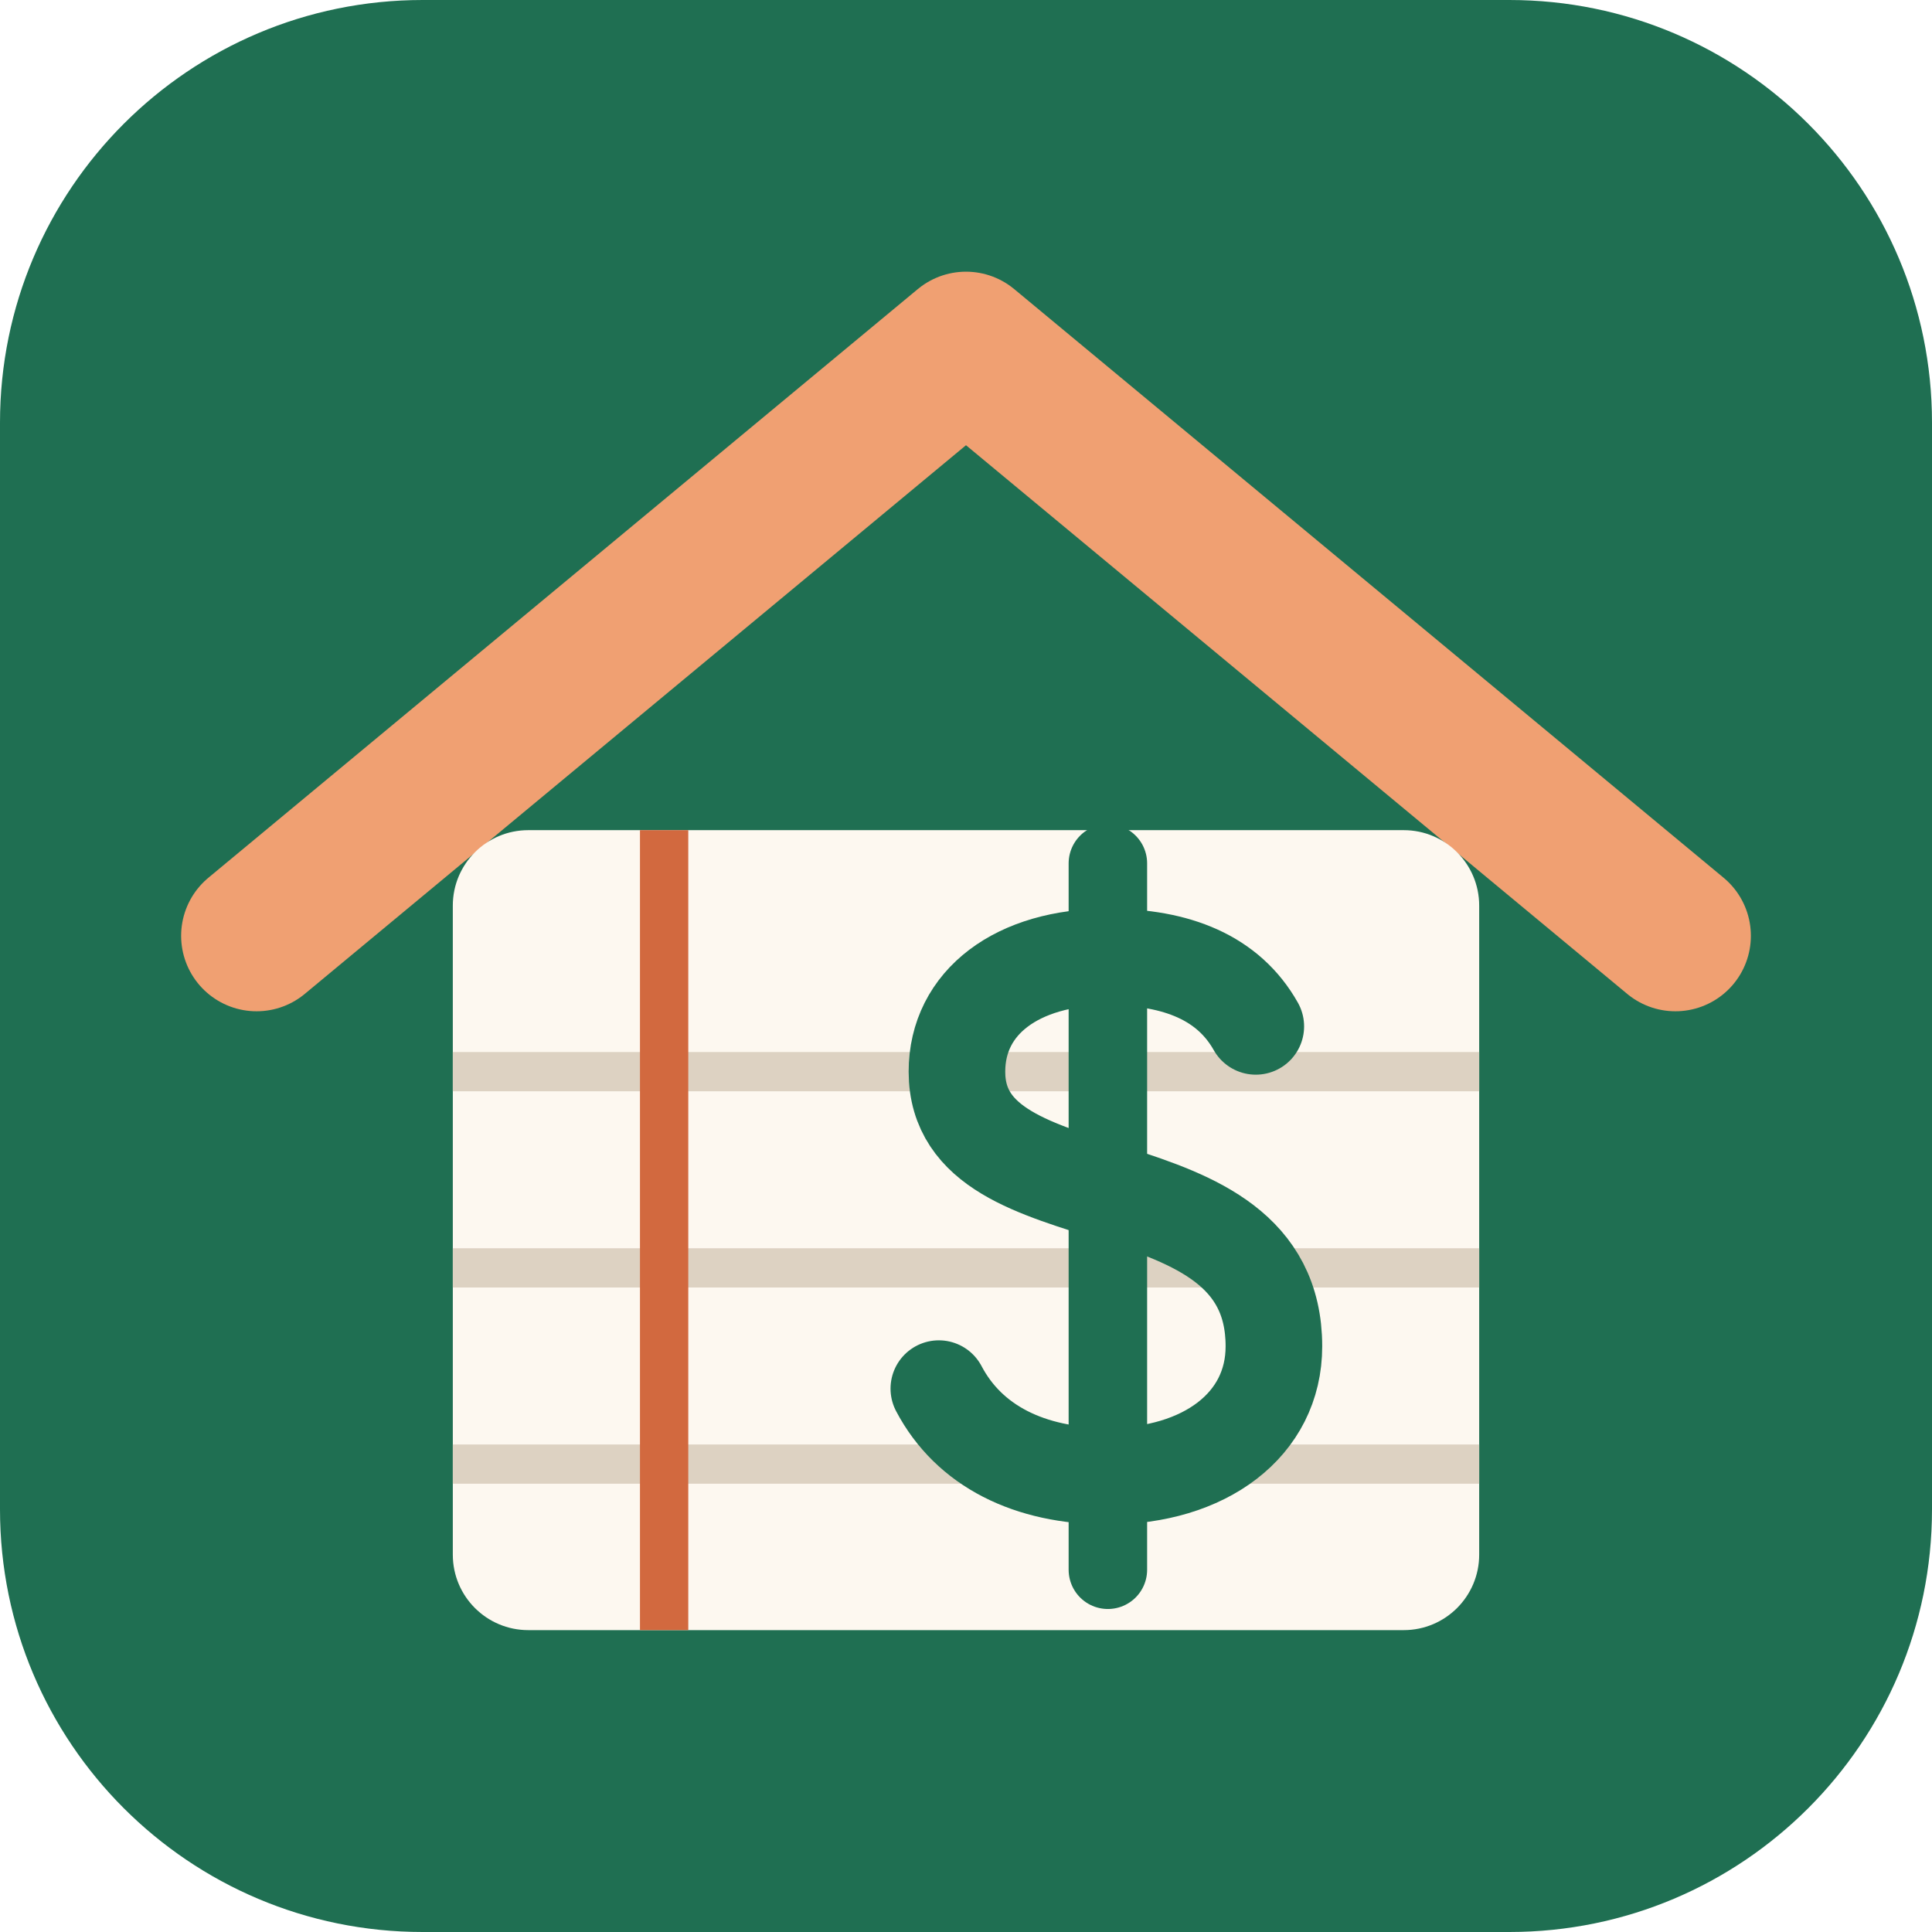
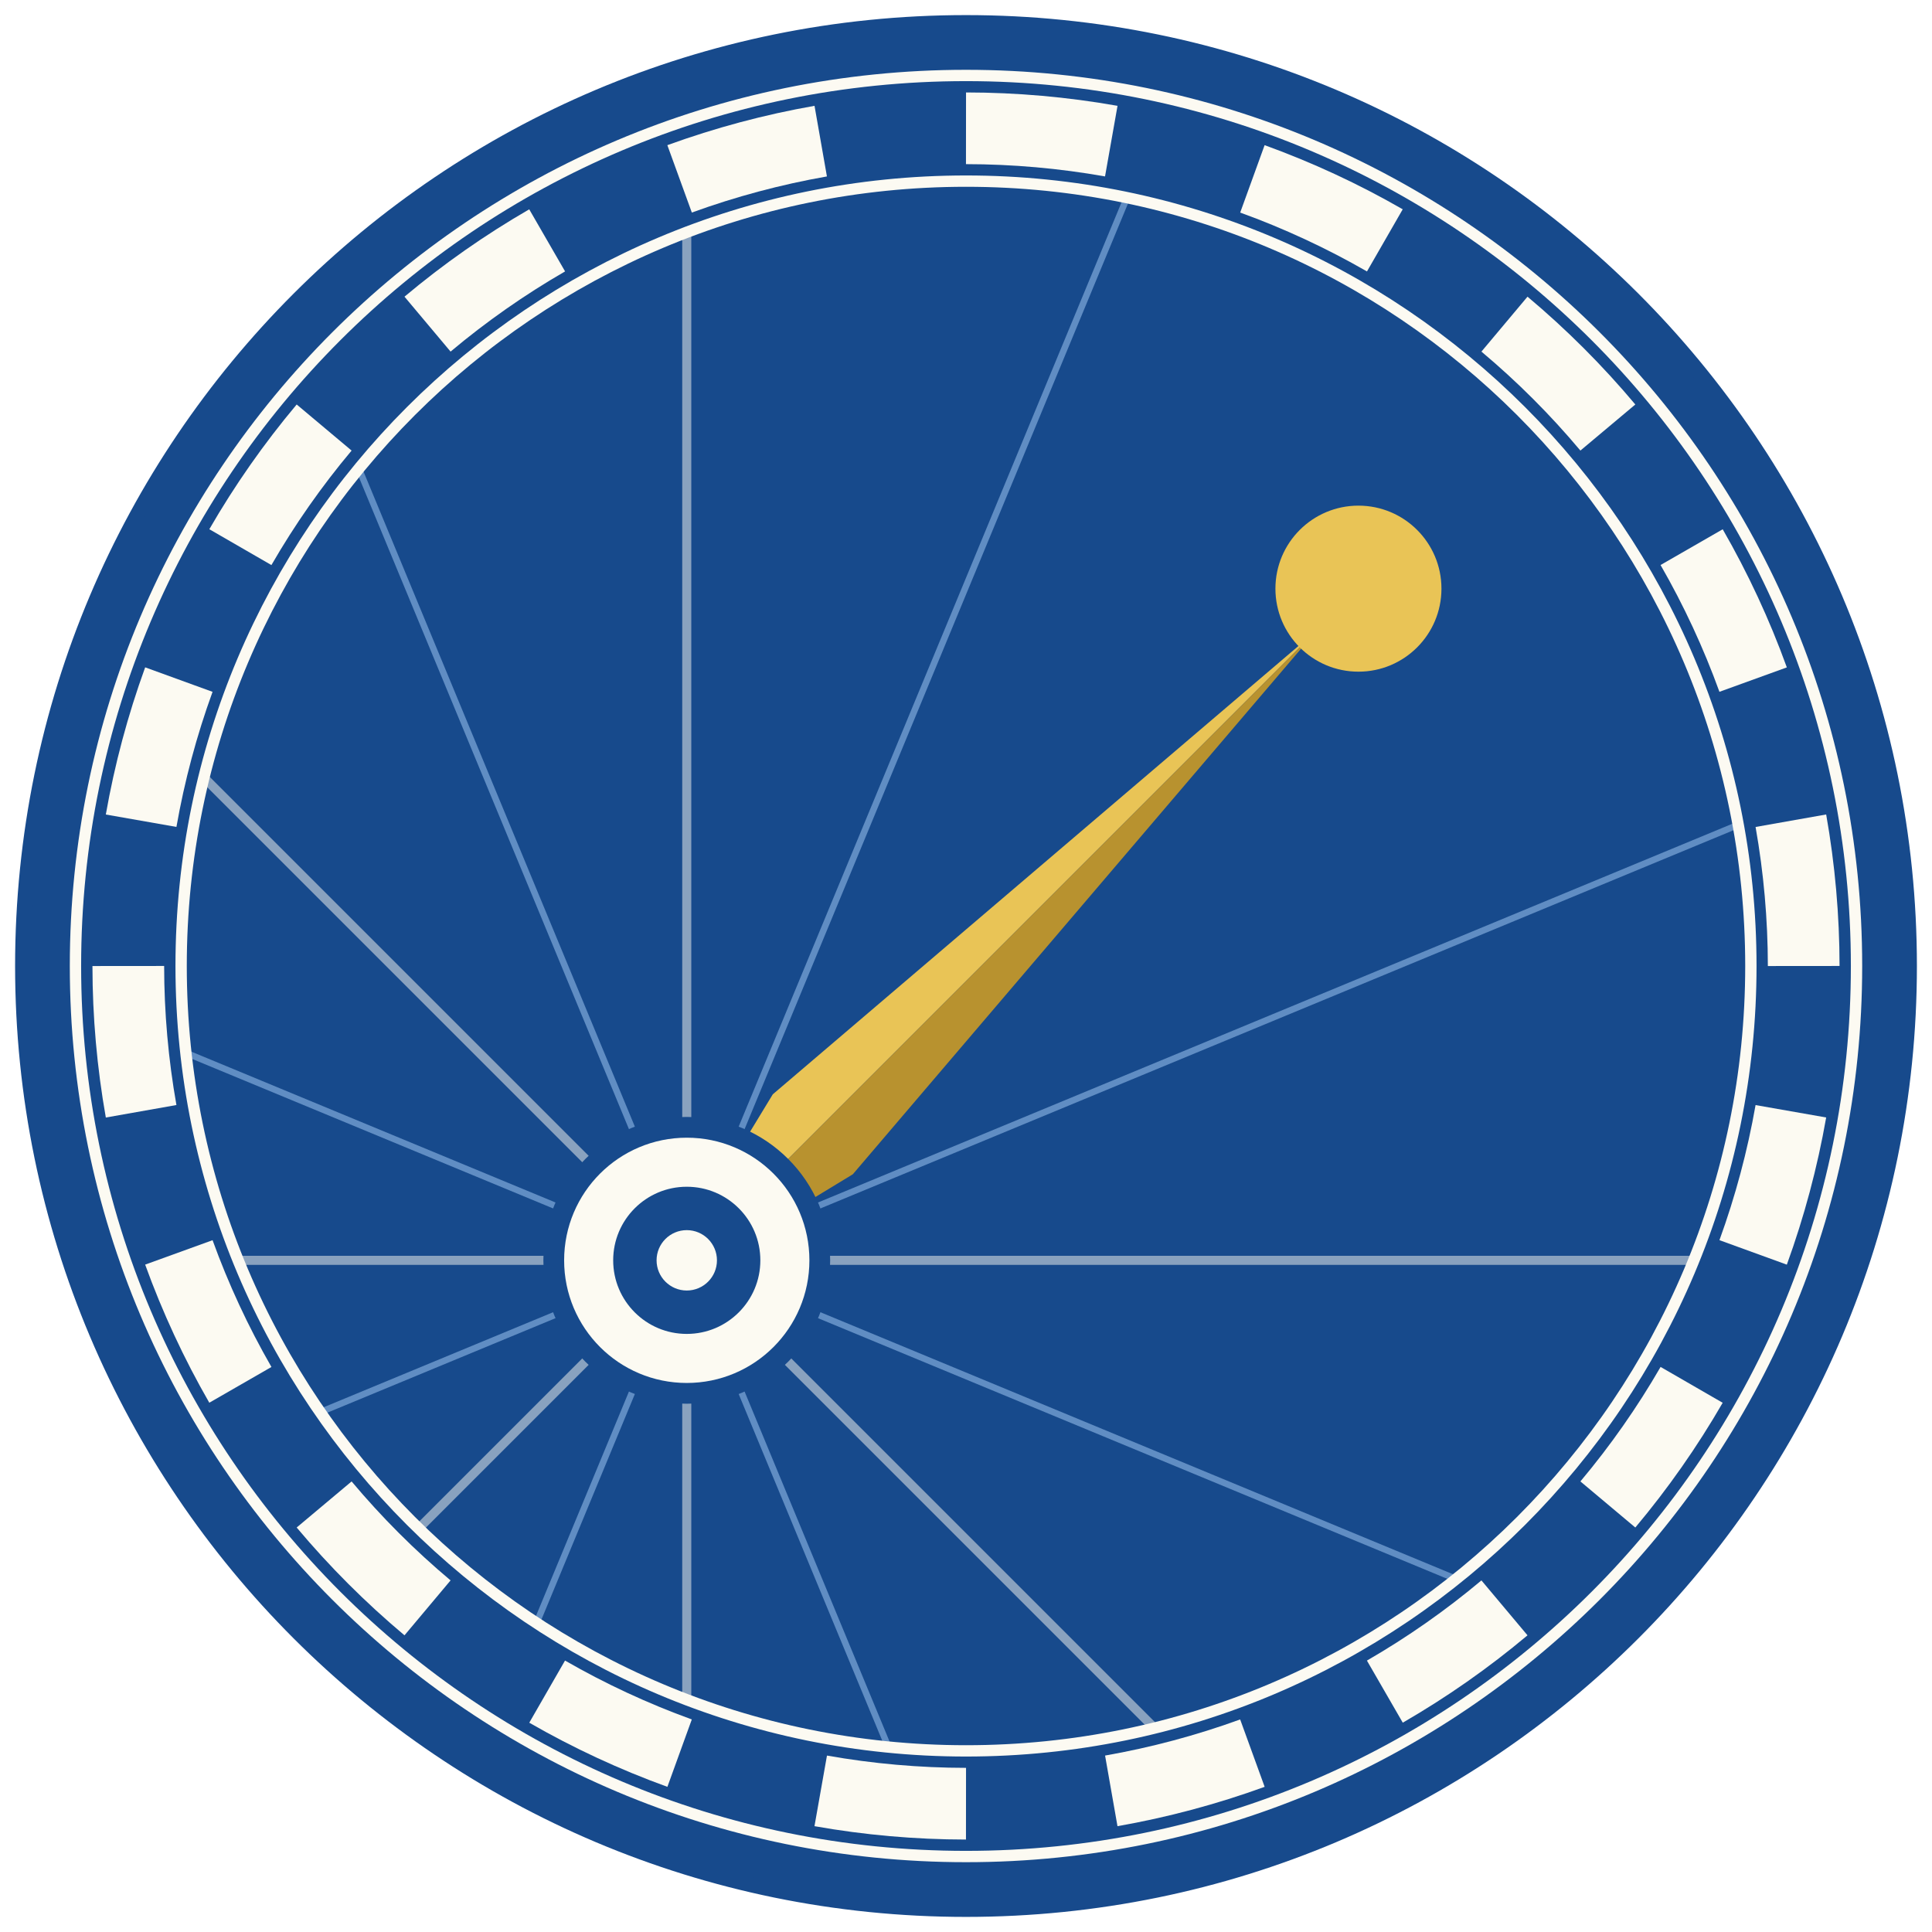
- <svg xmlns="http://www.w3.org/2000/svg" viewBox="0 0 64 64" role="img" aria-label="Household Ledger">
-   <rect width="64" height="64" rx="14" fill="#1f6f52" />
-   <path d="M8.5 31 L32 11.5 L55.5 31" fill="none" stroke="#f0a072" stroke-width="5" stroke-linecap="round" stroke-linejoin="round" />
-   <rect x="15" y="27.5" width="34" height="26.5" rx="2.5" fill="#fdf8f0" />
-   <path d="M15 35.5 H49 M15 42 H49 M15 48.5 H49" stroke="#ddd2c2" stroke-width="1.3" />
-   <path d="M22 27.5 V54" stroke="#d2693f" stroke-width="1.6" />
-   <path d="M41.6 34 C 40.7 32.4, 39 31.7, 36.7 31.7 C 33.7 31.7, 31.7 33.2, 31.7 35.5 C 31.7 40.6, 42.2 38.2, 42.2 44.6 C 42.2 47.2, 39.9 48.9, 36.7 48.9 C 34.1 48.9, 32.1 47.9, 31.1 46" fill="none" stroke="#1f6f52" stroke-width="3.2" stroke-linecap="round" />
-   <path d="M36.7 28.6 V52" stroke="#1f6f52" stroke-width="2.6" stroke-linecap="round" />
+ <svg xmlns="http://www.w3.org/2000/svg" viewBox="0 0 512 512" role="img" aria-label="Bearings">
+   <circle cx="256" cy="256" r="250" fill="#174a8c" stroke="#174a8c" stroke-width="4" />
+   <clipPath id="rh">
+     <circle cx="256" cy="256" r="208" />
+   </clipPath>
+   <g clip-path="url(#rh)">
+     <path d="M182.0 334.0 L182.0 -266.0" stroke="#fcfaf2" stroke-opacity="0.5" stroke-width="2.4" />
+     <path d="M182.0 334.0 L411.6 -220.3" stroke="#9cc4f0" stroke-opacity="0.55" stroke-width="1.7" />
+     <path d="M182.0 334.0 L736.3 104.4" stroke="#9cc4f0" stroke-opacity="0.55" stroke-width="1.7" />
+     <path d="M182.0 334.0 L782.0 334.0" stroke="#fcfaf2" stroke-opacity="0.5" stroke-width="2.4" />
+     <path d="M182.0 334.0 L736.3 563.6" stroke="#9cc4f0" stroke-opacity="0.55" stroke-width="1.7" />
+     <path d="M182.0 334.0 L606.3 758.3" stroke="#fcfaf2" stroke-opacity="0.5" stroke-width="2.4" />
+     <path d="M182.0 334.0 L411.6 888.3" stroke="#9cc4f0" stroke-opacity="0.55" stroke-width="1.7" />
+     <path d="M182.0 334.0 L182.0 934.0" stroke="#fcfaf2" stroke-opacity="0.5" stroke-width="2.4" />
+     <path d="M182.0 334.0 L-47.6 888.3" stroke="#9cc4f0" stroke-opacity="0.55" stroke-width="1.7" />
+     <path d="M182.0 334.0 L-242.3 758.3" stroke="#fcfaf2" stroke-opacity="0.5" stroke-width="2.4" />
+     <path d="M182.0 334.0 L-372.3 563.6" stroke="#9cc4f0" stroke-opacity="0.55" stroke-width="1.7" />
+     <path d="M182.0 334.0 L-418.0 334.0" stroke="#fcfaf2" stroke-opacity="0.5" stroke-width="2.4" />
+     <path d="M182.0 334.0 L-372.3 104.4" stroke="#9cc4f0" stroke-opacity="0.55" stroke-width="1.7" />
+     <path d="M182.0 334.0 L-242.3 -90.3" stroke="#fcfaf2" stroke-opacity="0.5" stroke-width="2.4" />
+     <path d="M182.0 334.0 L-47.6 -220.3" stroke="#9cc4f0" stroke-opacity="0.55" stroke-width="1.7" />
+   </g>
+   <circle cx="256" cy="256" r="208" fill="none" stroke="#fcfaf2" stroke-width="3" />
+   <circle cx="256" cy="256" r="236" fill="none" stroke="#fcfaf2" stroke-width="3" />
+   <path d="M256.0 34.0 A222.0 222.0 0 0 1 294.5 37.4" fill="none" stroke="#fcfaf2" stroke-width="19" />
+   <path d="M331.9 47.4 A222.0 222.0 0 0 1 367.0 63.7" fill="none" stroke="#fcfaf2" stroke-width="19" />
+   <path d="M398.7 85.9 A222.0 222.0 0 0 1 426.1 113.3" fill="none" stroke="#fcfaf2" stroke-width="19" />
+   <path d="M448.3 145.0 A222.0 222.0 0 0 1 464.6 180.1" fill="none" stroke="#fcfaf2" stroke-width="19" />
+   <path d="M474.6 217.5 A222.0 222.0 0 0 1 478.0 256.0" fill="none" stroke="#fcfaf2" stroke-width="19" />
+   <path d="M474.6 294.5 A222.0 222.0 0 0 1 464.6 331.9" fill="none" stroke="#fcfaf2" stroke-width="19" />
+   <path d="M448.3 367.0 A222.0 222.0 0 0 1 426.1 398.7" fill="none" stroke="#fcfaf2" stroke-width="19" />
+   <path d="M398.7 426.1 A222.0 222.0 0 0 1 367.0 448.3" fill="none" stroke="#fcfaf2" stroke-width="19" />
+   <path d="M331.9 464.6 A222.0 222.0 0 0 1 294.5 474.6" fill="none" stroke="#fcfaf2" stroke-width="19" />
+   <path d="M256.0 478.0 A222.0 222.0 0 0 1 217.5 474.6" fill="none" stroke="#fcfaf2" stroke-width="19" />
+   <path d="M180.1 464.6 A222.0 222.0 0 0 1 145.0 448.3" fill="none" stroke="#fcfaf2" stroke-width="19" />
+   <path d="M113.3 426.1 A222.0 222.0 0 0 1 85.9 398.7" fill="none" stroke="#fcfaf2" stroke-width="19" />
+   <path d="M63.7 367.0 A222.0 222.0 0 0 1 47.4 331.9" fill="none" stroke="#fcfaf2" stroke-width="19" />
+   <path d="M37.4 294.5 A222.0 222.0 0 0 1 34.0 256.0" fill="none" stroke="#fcfaf2" stroke-width="19" />
+   <path d="M37.4 217.5 A222.0 222.0 0 0 1 47.4 180.1" fill="none" stroke="#fcfaf2" stroke-width="19" />
+   <path d="M63.7 145.0 A222.0 222.0 0 0 1 85.9 113.3" fill="none" stroke="#fcfaf2" stroke-width="19" />
+   <path d="M113.3 85.9 A222.0 222.0 0 0 1 145.0 63.7" fill="none" stroke="#fcfaf2" stroke-width="19" />
+   <path d="M180.1 47.4 A222.0 222.0 0 0 1 217.5 37.4" fill="none" stroke="#fcfaf2" stroke-width="19" />
+   <path d="M172.0 344.0 L204.8 290.0 L348.9 167.1 Z" fill="#e9c456" />
+   <path d="M172.0 344.0 L226.0 311.2 L348.9 167.1 Z" fill="#b8922f" />
+   <circle cx="360" cy="156" r="22" fill="#e9c456" />
+   <circle cx="182" cy="334" r="38" fill="#174a8c" />
+   <circle cx="182" cy="334" r="26" fill="none" stroke="#fcfaf2" stroke-width="13" />
+   <circle cx="182" cy="334" r="8" fill="#fcfaf2" />
</svg>
